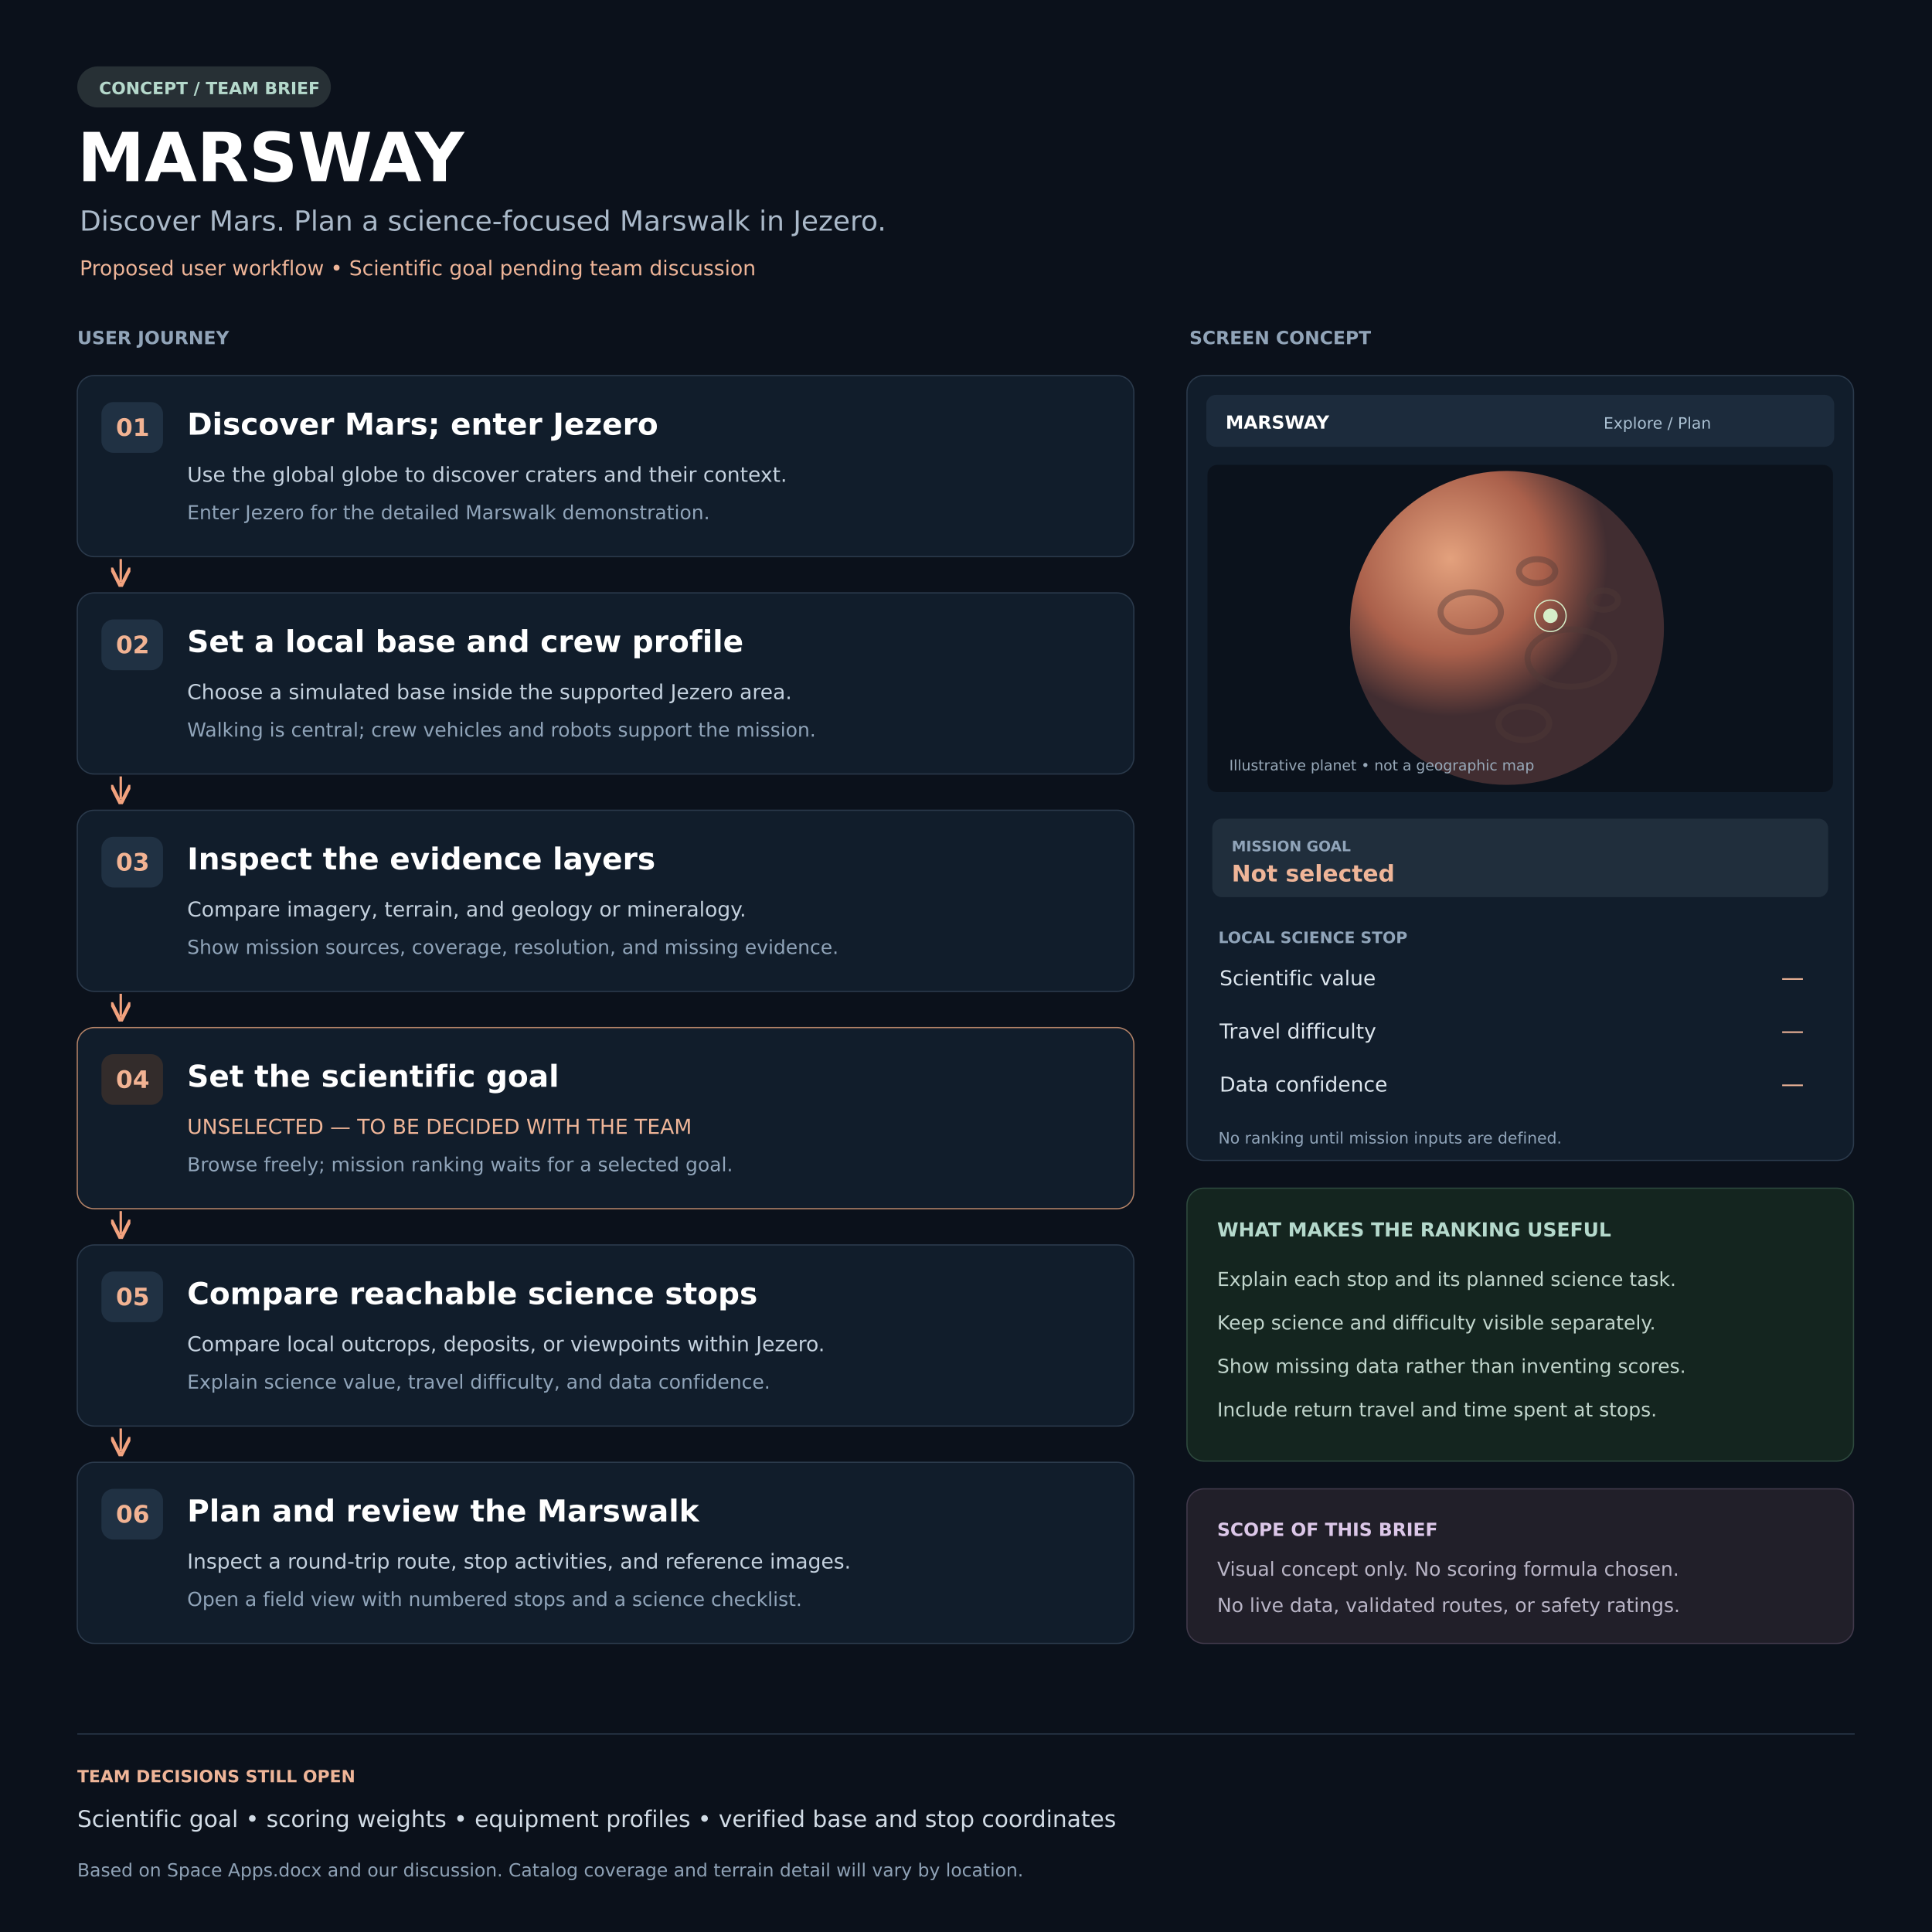
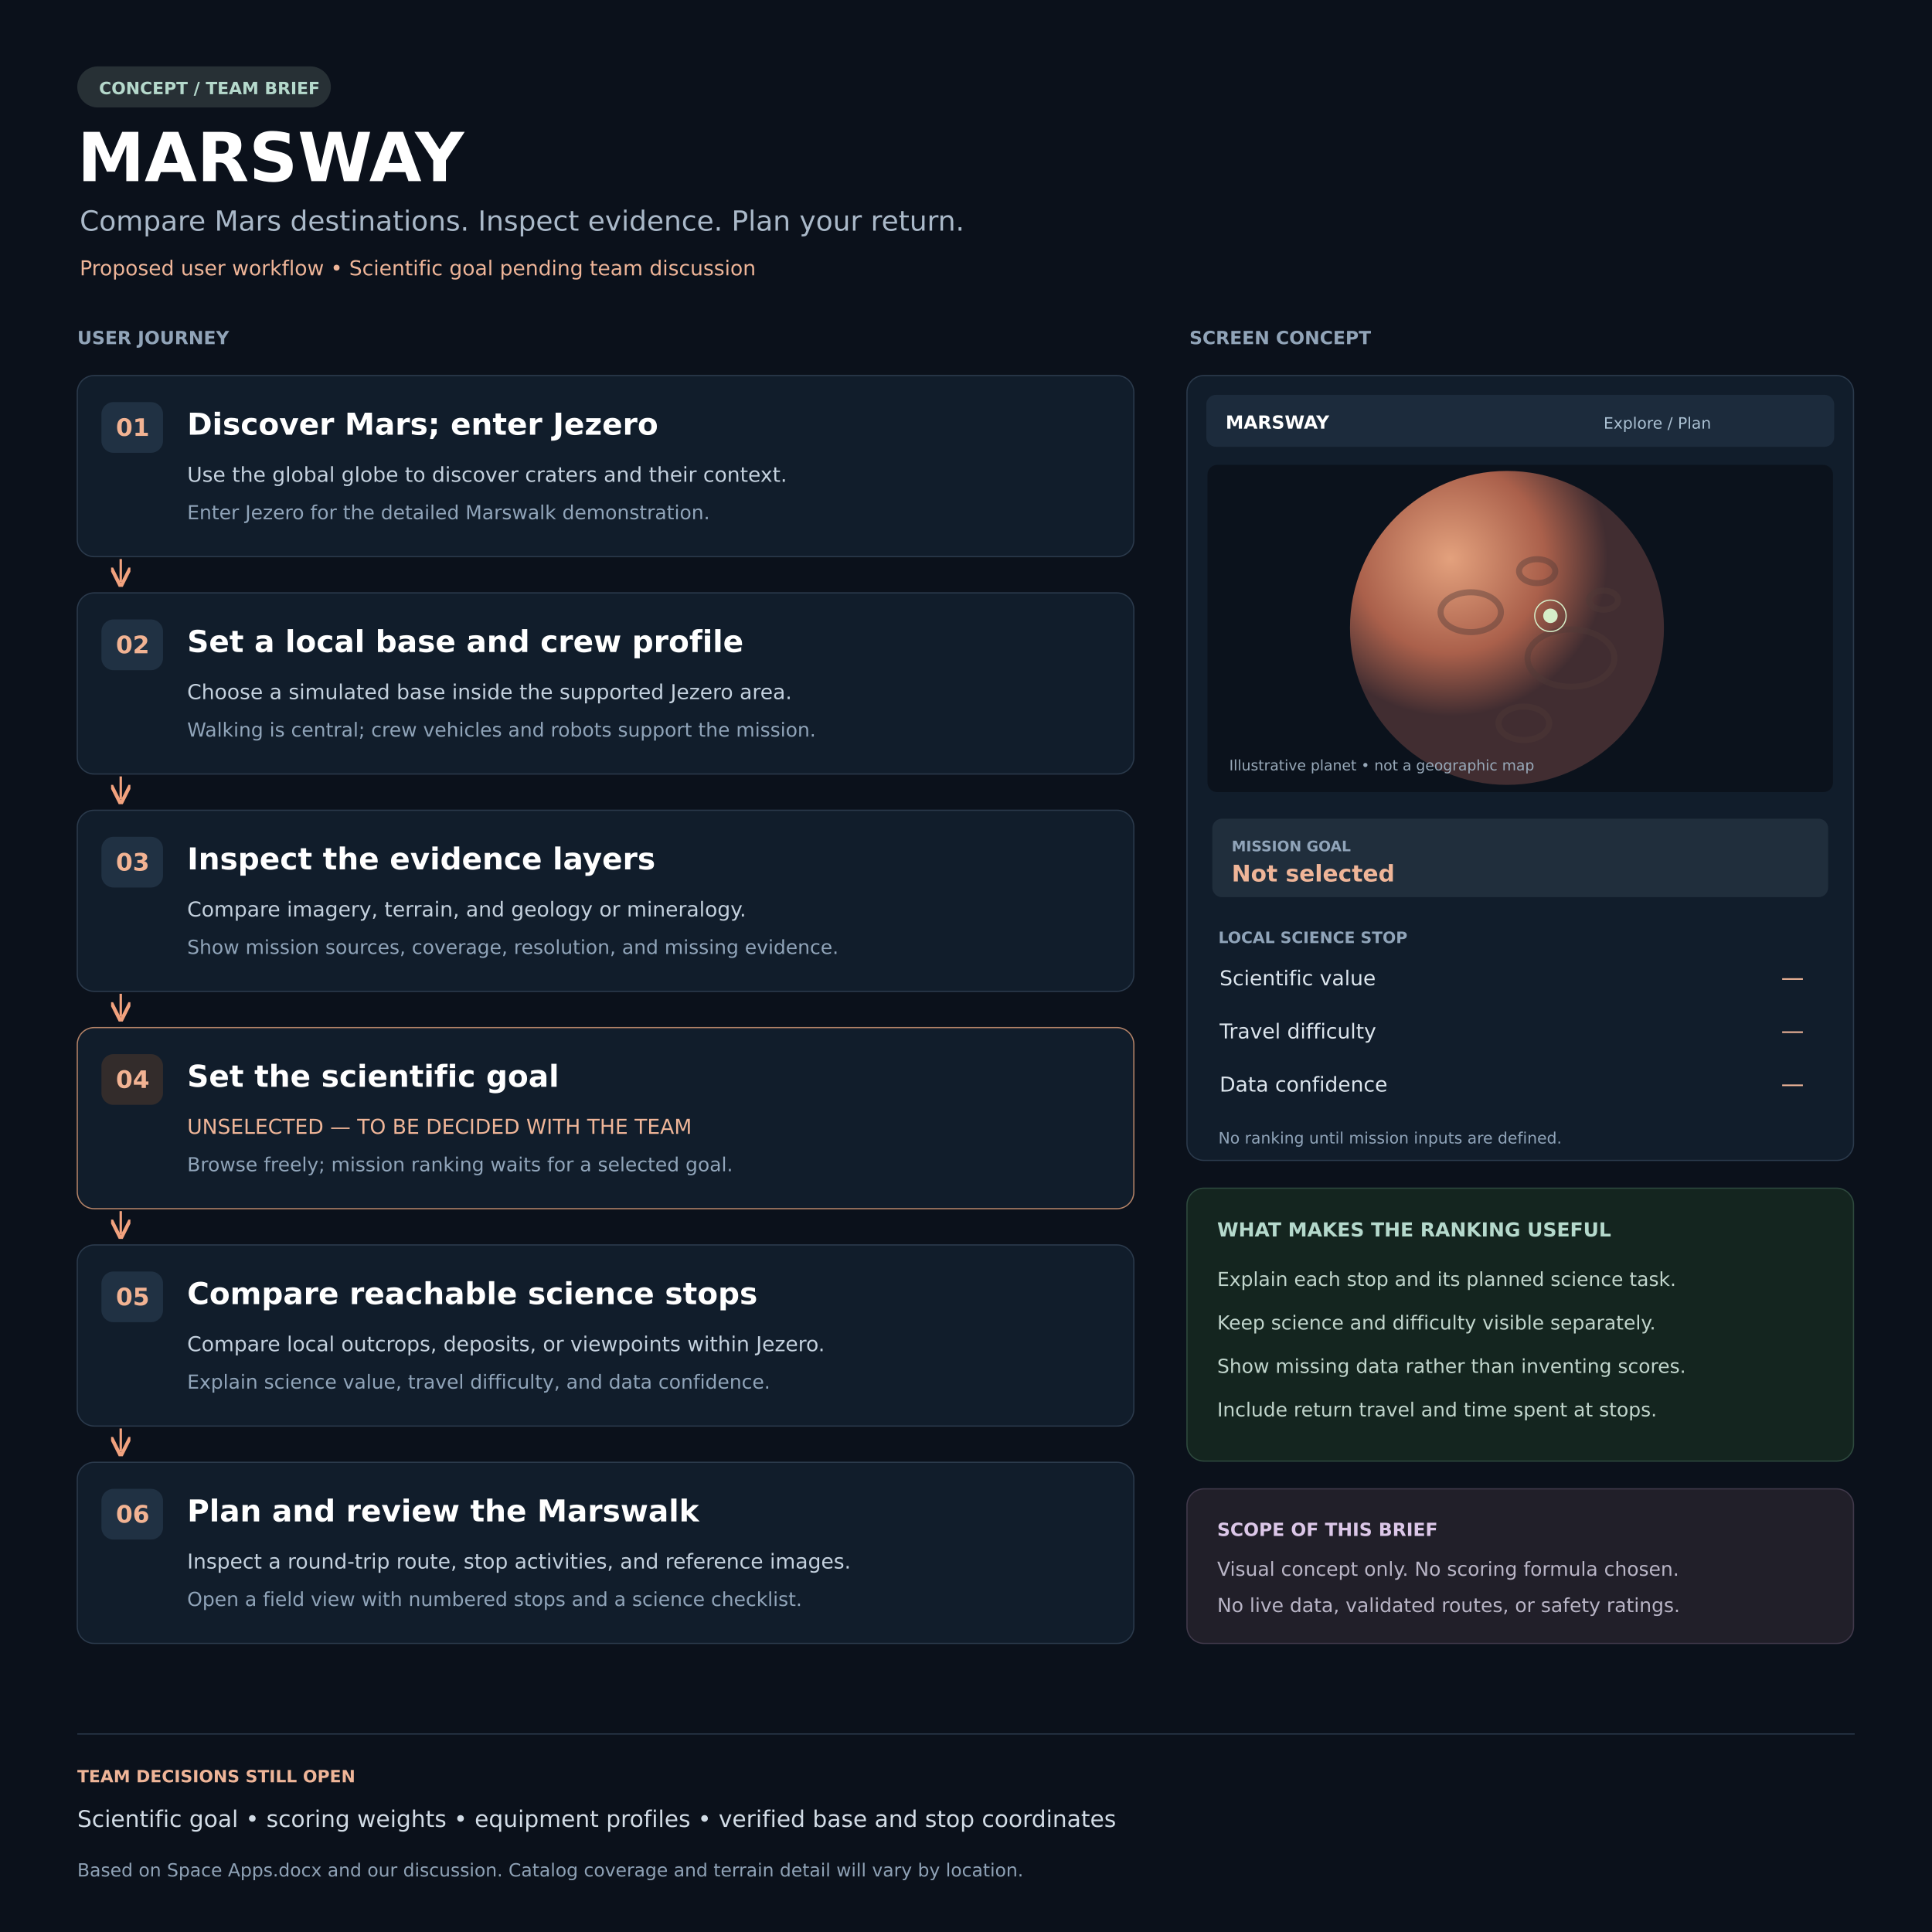
<svg xmlns="http://www.w3.org/2000/svg" width="1600" height="1600" viewBox="0 0 1600 1600">
  <defs>
    <radialGradient id="mars" cx="32%" cy="28%">
      <stop stop-color="#e3a17d" />
      <stop offset=".6" stop-color="#aa604b" />
      <stop offset="1" stop-color="#412d31" />
    </radialGradient>
    <clipPath id="planet">
      <circle cx="1210" cy="480" r="130" />
    </clipPath>
    <marker id="arrow" markerWidth="8" markerHeight="8" refX="6" refY="4" orient="auto">
      <path d="M0 0 L8 4 L0 8" fill="none" stroke="#f2a27e" stroke-width="1.5" />
    </marker>
  </defs>
  <rect x="0" y="0" width="1600" height="1600" rx="0" fill="#0b111b" stroke="none" />
  <rect x="64" y="55" width="210" height="34" rx="17" fill="#273035" stroke="none" />
  <text x="82" y="78" font-family="DejaVu Sans,sans-serif" font-size="14" fill="#b5d9cc" font-weight="700">CONCEPT / TEAM BRIEF</text>
  <text x="64" y="150" font-family="DejaVu Sans,sans-serif" font-size="56" fill="#ffffff" font-weight="700">MARSWAY</text>
-   <text x="66" y="191" font-family="DejaVu Sans,sans-serif" font-size="23" fill="#aab9c9" font-weight="400">Discover Mars. Plan a science-focused Marswalk in Jezero.</text>
+   <text x="66" y="191" font-family="DejaVu Sans,sans-serif" font-size="23" fill="#aab9c9" font-weight="400">Compare Mars destinations. Inspect evidence. Plan your return.</text>
  <text x="66" y="228" font-family="DejaVu Sans,sans-serif" font-size="17" fill="#efb598" font-weight="400">Proposed user workflow • Scientific goal pending team discussion</text>
  <text x="64" y="285" font-family="DejaVu Sans,sans-serif" font-size="15" fill="#91a4b8" font-weight="700">USER JOURNEY</text>
  <rect x="64" y="311" width="875" height="150" rx="14" fill="#111d2b" stroke="#2b3a4c" />
  <rect x="84" y="333" width="51" height="42" rx="10" fill="#203143" stroke="none" />
  <text x="96" y="361" font-family="DejaVu Sans,sans-serif" font-size="20" fill="#f2b393" font-weight="700">01</text>
  <text x="155" y="360" font-family="DejaVu Sans,sans-serif" font-size="25" fill="#ffffff" font-weight="700">Discover Mars; enter Jezero</text>
  <text x="155" y="399" font-family="DejaVu Sans,sans-serif" font-size="17" fill="#c4d1de" font-weight="400">Use the global globe to discover craters and their context.</text>
  <text x="155" y="430" font-family="DejaVu Sans,sans-serif" font-size="16" fill="#90a4b9" font-weight="400">Enter Jezero for the detailed Marswalk demonstration.</text>
  <path d="M100 463 V482" stroke="#f2a27e" stroke-width="2" marker-end="url(#arrow)" />
  <rect x="64" y="491" width="875" height="150" rx="14" fill="#111d2b" stroke="#2b3a4c" />
  <rect x="84" y="513" width="51" height="42" rx="10" fill="#203143" stroke="none" />
  <text x="96" y="541" font-family="DejaVu Sans,sans-serif" font-size="20" fill="#f2b393" font-weight="700">02</text>
  <text x="155" y="540" font-family="DejaVu Sans,sans-serif" font-size="25" fill="#ffffff" font-weight="700">Set a local base and crew profile</text>
  <text x="155" y="579" font-family="DejaVu Sans,sans-serif" font-size="17" fill="#c4d1de" font-weight="400">Choose a simulated base inside the supported Jezero area.</text>
  <text x="155" y="610" font-family="DejaVu Sans,sans-serif" font-size="16" fill="#90a4b9" font-weight="400">Walking is central; crew vehicles and robots support the mission.</text>
  <path d="M100 643 V662" stroke="#f2a27e" stroke-width="2" marker-end="url(#arrow)" />
  <rect x="64" y="671" width="875" height="150" rx="14" fill="#111d2b" stroke="#2b3a4c" />
  <rect x="84" y="693" width="51" height="42" rx="10" fill="#203143" stroke="none" />
  <text x="96" y="721" font-family="DejaVu Sans,sans-serif" font-size="20" fill="#f2b393" font-weight="700">03</text>
  <text x="155" y="720" font-family="DejaVu Sans,sans-serif" font-size="25" fill="#ffffff" font-weight="700">Inspect the evidence layers</text>
  <text x="155" y="759" font-family="DejaVu Sans,sans-serif" font-size="17" fill="#c4d1de" font-weight="400">Compare imagery, terrain, and geology or mineralogy.</text>
  <text x="155" y="790" font-family="DejaVu Sans,sans-serif" font-size="16" fill="#90a4b9" font-weight="400">Show mission sources, coverage, resolution, and missing evidence.</text>
  <path d="M100 823 V842" stroke="#f2a27e" stroke-width="2" marker-end="url(#arrow)" />
  <rect x="64" y="851" width="875" height="150" rx="14" fill="#111d2b" stroke="#b38267" />
  <rect x="84" y="873" width="51" height="42" rx="10" fill="#332c2b" stroke="none" />
  <text x="96" y="901" font-family="DejaVu Sans,sans-serif" font-size="20" fill="#f2b393" font-weight="700">04</text>
  <text x="155" y="900" font-family="DejaVu Sans,sans-serif" font-size="25" fill="#ffffff" font-weight="700">Set the scientific goal</text>
  <text x="155" y="939" font-family="DejaVu Sans,sans-serif" font-size="17" fill="#efb598" font-weight="400">UNSELECTED — TO BE DECIDED WITH THE TEAM</text>
  <text x="155" y="970" font-family="DejaVu Sans,sans-serif" font-size="16" fill="#90a4b9" font-weight="400">Browse freely; mission ranking waits for a selected goal.</text>
  <path d="M100 1003 V1022" stroke="#f2a27e" stroke-width="2" marker-end="url(#arrow)" />
  <rect x="64" y="1031" width="875" height="150" rx="14" fill="#111d2b" stroke="#2b3a4c" />
  <rect x="84" y="1053" width="51" height="42" rx="10" fill="#203143" stroke="none" />
  <text x="96" y="1081" font-family="DejaVu Sans,sans-serif" font-size="20" fill="#f2b393" font-weight="700">05</text>
  <text x="155" y="1080" font-family="DejaVu Sans,sans-serif" font-size="25" fill="#ffffff" font-weight="700">Compare reachable science stops</text>
  <text x="155" y="1119" font-family="DejaVu Sans,sans-serif" font-size="17" fill="#c4d1de" font-weight="400">Compare local outcrops, deposits, or viewpoints within Jezero.</text>
  <text x="155" y="1150" font-family="DejaVu Sans,sans-serif" font-size="16" fill="#90a4b9" font-weight="400">Explain science value, travel difficulty, and data confidence.</text>
  <path d="M100 1183 V1202" stroke="#f2a27e" stroke-width="2" marker-end="url(#arrow)" />
  <rect x="64" y="1211" width="875" height="150" rx="14" fill="#111d2b" stroke="#2b3a4c" />
  <rect x="84" y="1233" width="51" height="42" rx="10" fill="#203143" stroke="none" />
  <text x="96" y="1261" font-family="DejaVu Sans,sans-serif" font-size="20" fill="#f2b393" font-weight="700">06</text>
  <text x="155" y="1260" font-family="DejaVu Sans,sans-serif" font-size="25" fill="#ffffff" font-weight="700">Plan and review the Marswalk</text>
  <text x="155" y="1299" font-family="DejaVu Sans,sans-serif" font-size="17" fill="#c4d1de" font-weight="400">Inspect a round-trip route, stop activities, and reference images.</text>
  <text x="155" y="1330" font-family="DejaVu Sans,sans-serif" font-size="16" fill="#90a4b9" font-weight="400">Open a field view with numbered stops and a science checklist.</text>
  <text x="985" y="285" font-family="DejaVu Sans,sans-serif" font-size="15" fill="#91a4b8" font-weight="700">SCREEN CONCEPT</text>
  <rect x="983" y="311" width="552" height="650" rx="14" fill="#111d2b" stroke="#2b3a4c" />
  <rect x="999" y="327" width="520" height="43" rx="8" fill="#1c2b3c" stroke="none" />
  <text x="1015" y="355" font-family="DejaVu Sans,sans-serif" font-size="15" fill="#fff" font-weight="700">MARSWAY</text>
  <text x="1328" y="355" font-family="DejaVu Sans,sans-serif" font-size="13" fill="#aac0d2" font-weight="400">Explore  /  Plan</text>
  <rect x="1000" y="385" width="518" height="271" rx="8" fill="#0b121c" stroke="none" />
  <circle cx="1210" cy="480" r="130" fill="url(#mars)" transform="translate(38 40)" />
  <ellipse cx="1218" cy="507" rx="25" ry="16.5" fill="none" stroke="#503b38" stroke-opacity=".42" stroke-width="5" />
  <ellipse cx="1301" cy="545" rx="36" ry="23.76" fill="none" stroke="#503b38" stroke-opacity=".42" stroke-width="5" />
  <ellipse cx="1273" cy="473" rx="15" ry="9.9" fill="none" stroke="#503b38" stroke-opacity=".42" stroke-width="5" />
  <ellipse cx="1328" cy="497" rx="12" ry="7.92" fill="none" stroke="#503b38" stroke-opacity=".42" stroke-width="5" />
  <ellipse cx="1262" cy="599" rx="21" ry="13.86" fill="none" stroke="#503b38" stroke-opacity=".42" stroke-width="5" />
  <circle cx="1284" cy="510" r="6" fill="#d6eec8" />
  <circle cx="1284" cy="510" r="13" fill="none" stroke="#d6eec8" />
  <text x="1018" y="638" font-family="DejaVu Sans,sans-serif" font-size="12" fill="#98a9b9" font-weight="400">Illustrative planet • not a geographic map</text>
  <rect x="1004" y="678" width="510" height="65" rx="8" fill="#202e3c" stroke="none" />
  <text x="1020" y="705" font-family="DejaVu Sans,sans-serif" font-size="12" fill="#90a4b9" font-weight="700">MISSION GOAL</text>
  <text x="1020" y="730" font-family="DejaVu Sans,sans-serif" font-size="19" fill="#efb598" font-weight="700">Not selected</text>
  <text x="1009" y="781" font-family="DejaVu Sans,sans-serif" font-size="13" fill="#90a4b9" font-weight="700">LOCAL SCIENCE STOP</text>
  <text x="1010" y="816" font-family="DejaVu Sans,sans-serif" font-size="17" fill="#dce5ed" font-weight="400">Scientific value</text>
  <text x="1475" y="816" font-family="DejaVu Sans,sans-serif" font-size="19" fill="#efb598" font-weight="400">—</text>
  <text x="1010" y="860" font-family="DejaVu Sans,sans-serif" font-size="17" fill="#dce5ed" font-weight="400">Travel difficulty</text>
  <text x="1475" y="860" font-family="DejaVu Sans,sans-serif" font-size="19" fill="#efb598" font-weight="400">—</text>
  <text x="1010" y="904" font-family="DejaVu Sans,sans-serif" font-size="17" fill="#dce5ed" font-weight="400">Data confidence</text>
  <text x="1475" y="904" font-family="DejaVu Sans,sans-serif" font-size="19" fill="#efb598" font-weight="400">—</text>
  <text x="1009" y="947" font-family="DejaVu Sans,sans-serif" font-size="13" fill="#90a4b9" font-weight="400">No ranking until mission inputs are defined.</text>
  <rect x="983" y="984" width="552" height="226" rx="14" fill="#14251f" stroke="#2e4a3e" />
  <text x="1008" y="1024" font-family="DejaVu Sans,sans-serif" font-size="16" fill="#b5d9cc" font-weight="700">WHAT MAKES THE RANKING USEFUL</text>
  <text x="1008" y="1065" font-family="DejaVu Sans,sans-serif" font-size="16" fill="#c1d5cc" font-weight="400">Explain each stop and its planned science task.</text>
  <text x="1008" y="1101" font-family="DejaVu Sans,sans-serif" font-size="16" fill="#c1d5cc" font-weight="400">Keep science and difficulty visible separately.</text>
  <text x="1008" y="1137" font-family="DejaVu Sans,sans-serif" font-size="16" fill="#c1d5cc" font-weight="400">Show missing data rather than inventing scores.</text>
  <text x="1008" y="1173" font-family="DejaVu Sans,sans-serif" font-size="16" fill="#c1d5cc" font-weight="400">Include return travel and time spent at stops.</text>
  <rect x="983" y="1233" width="552" height="128" rx="14" fill="#211f29" stroke="#41394b" />
  <text x="1008" y="1272" font-family="DejaVu Sans,sans-serif" font-size="15" fill="#dcc7e8" font-weight="700">SCOPE OF THIS BRIEF</text>
  <text x="1008" y="1305" font-family="DejaVu Sans,sans-serif" font-size="16" fill="#b9b5c6" font-weight="400">Visual concept only. No scoring formula chosen.</text>
  <text x="1008" y="1335" font-family="DejaVu Sans,sans-serif" font-size="16" fill="#b9b5c6" font-weight="400">No live data, validated routes, or safety ratings.</text>
  <path d="M64 1436 H1536" stroke="#2b3a4c" />
  <text x="64" y="1476" font-family="DejaVu Sans,sans-serif" font-size="14" fill="#efb598" font-weight="700">TEAM DECISIONS STILL OPEN</text>
  <text x="64" y="1513" font-family="DejaVu Sans,sans-serif" font-size="19" fill="#d2dce6" font-weight="400">Scientific goal • scoring weights • equipment profiles • verified base and stop coordinates</text>
  <text x="64" y="1554" font-family="DejaVu Sans,sans-serif" font-size="15" fill="#8fa2b6" font-weight="400">Based on Space Apps.docx and our discussion. Catalog coverage and terrain detail will vary by location.</text>
</svg>
